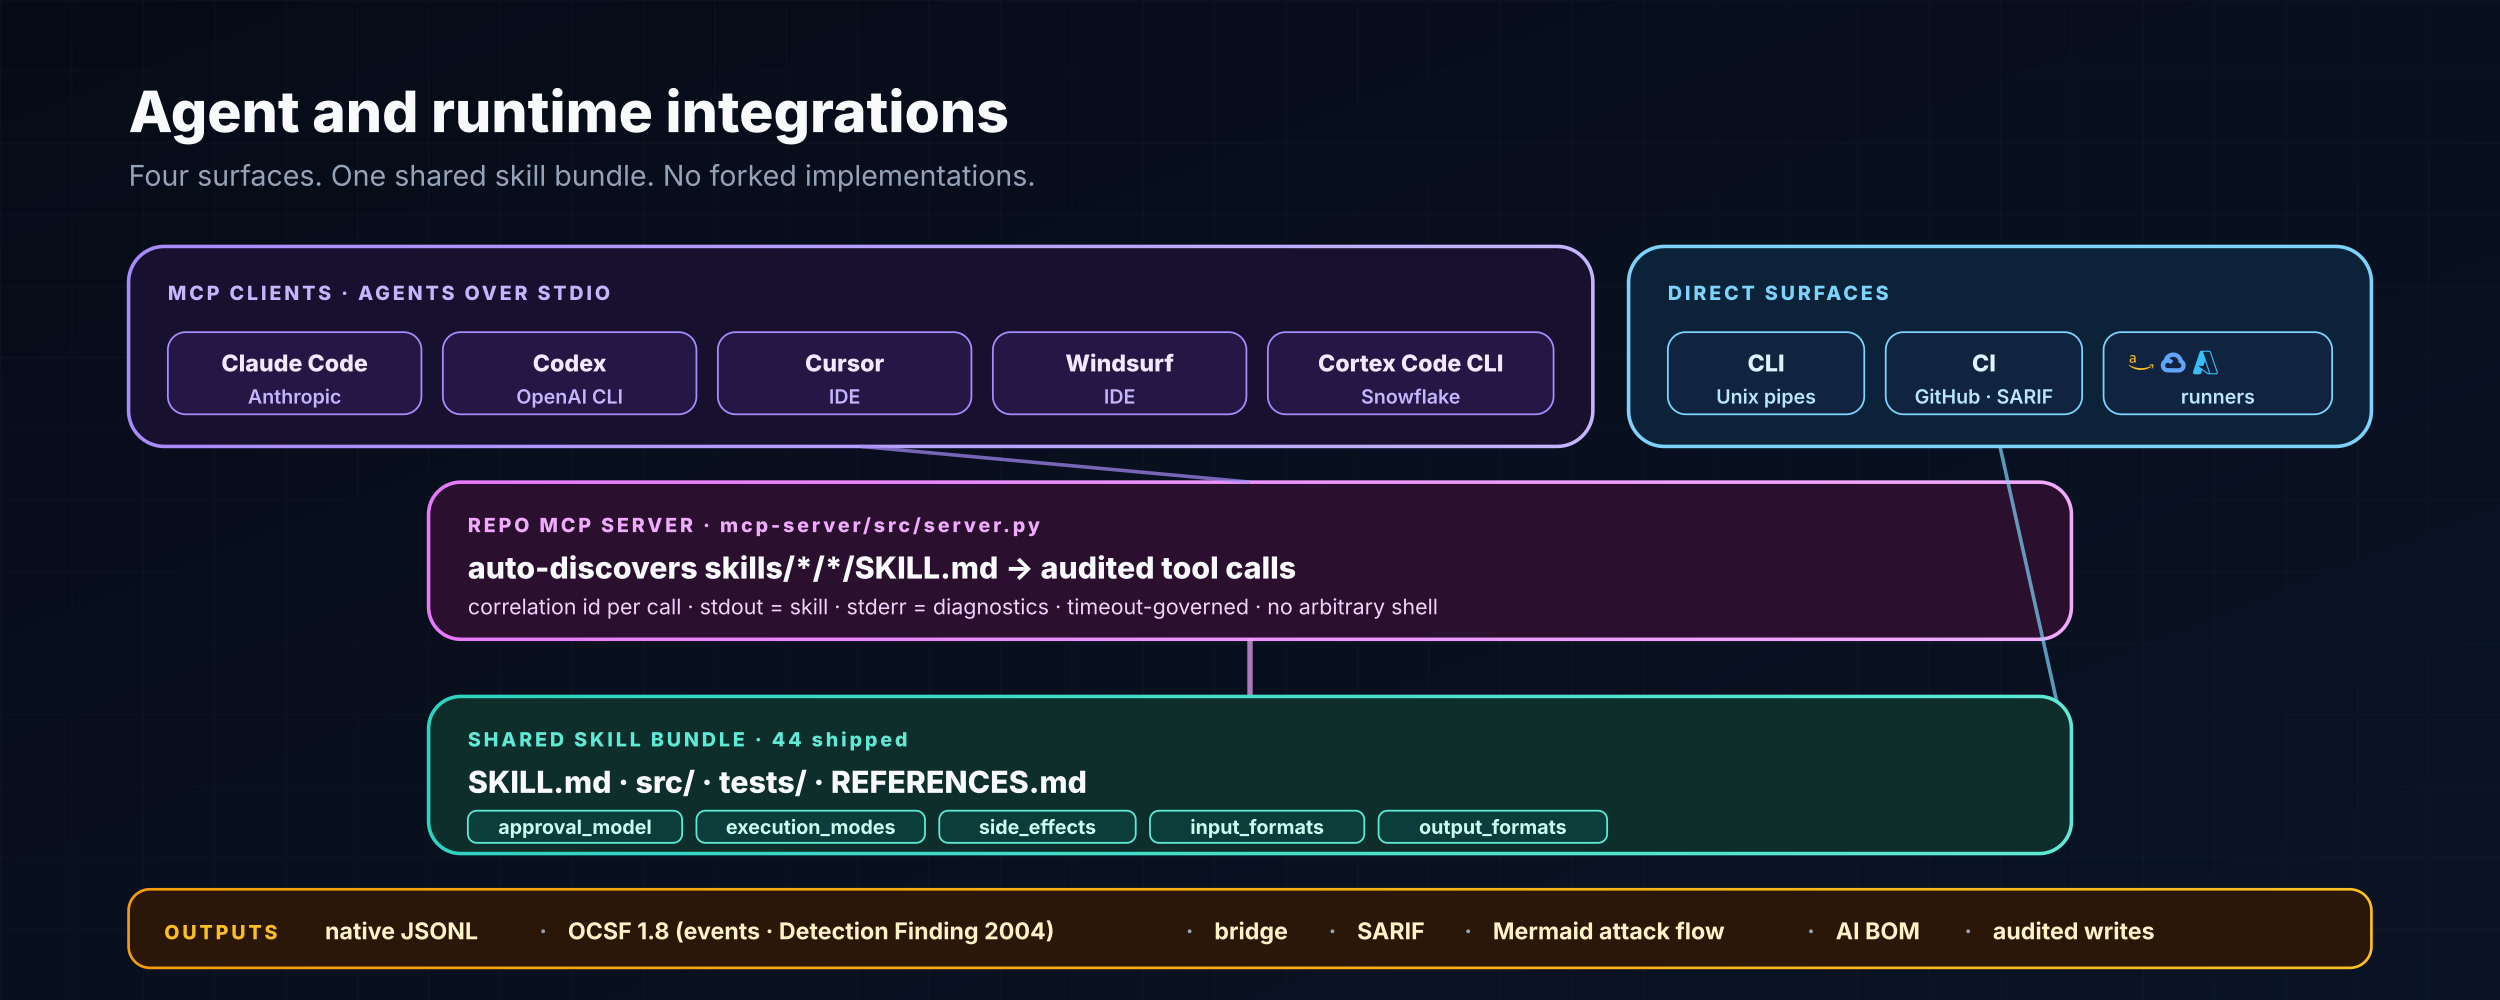
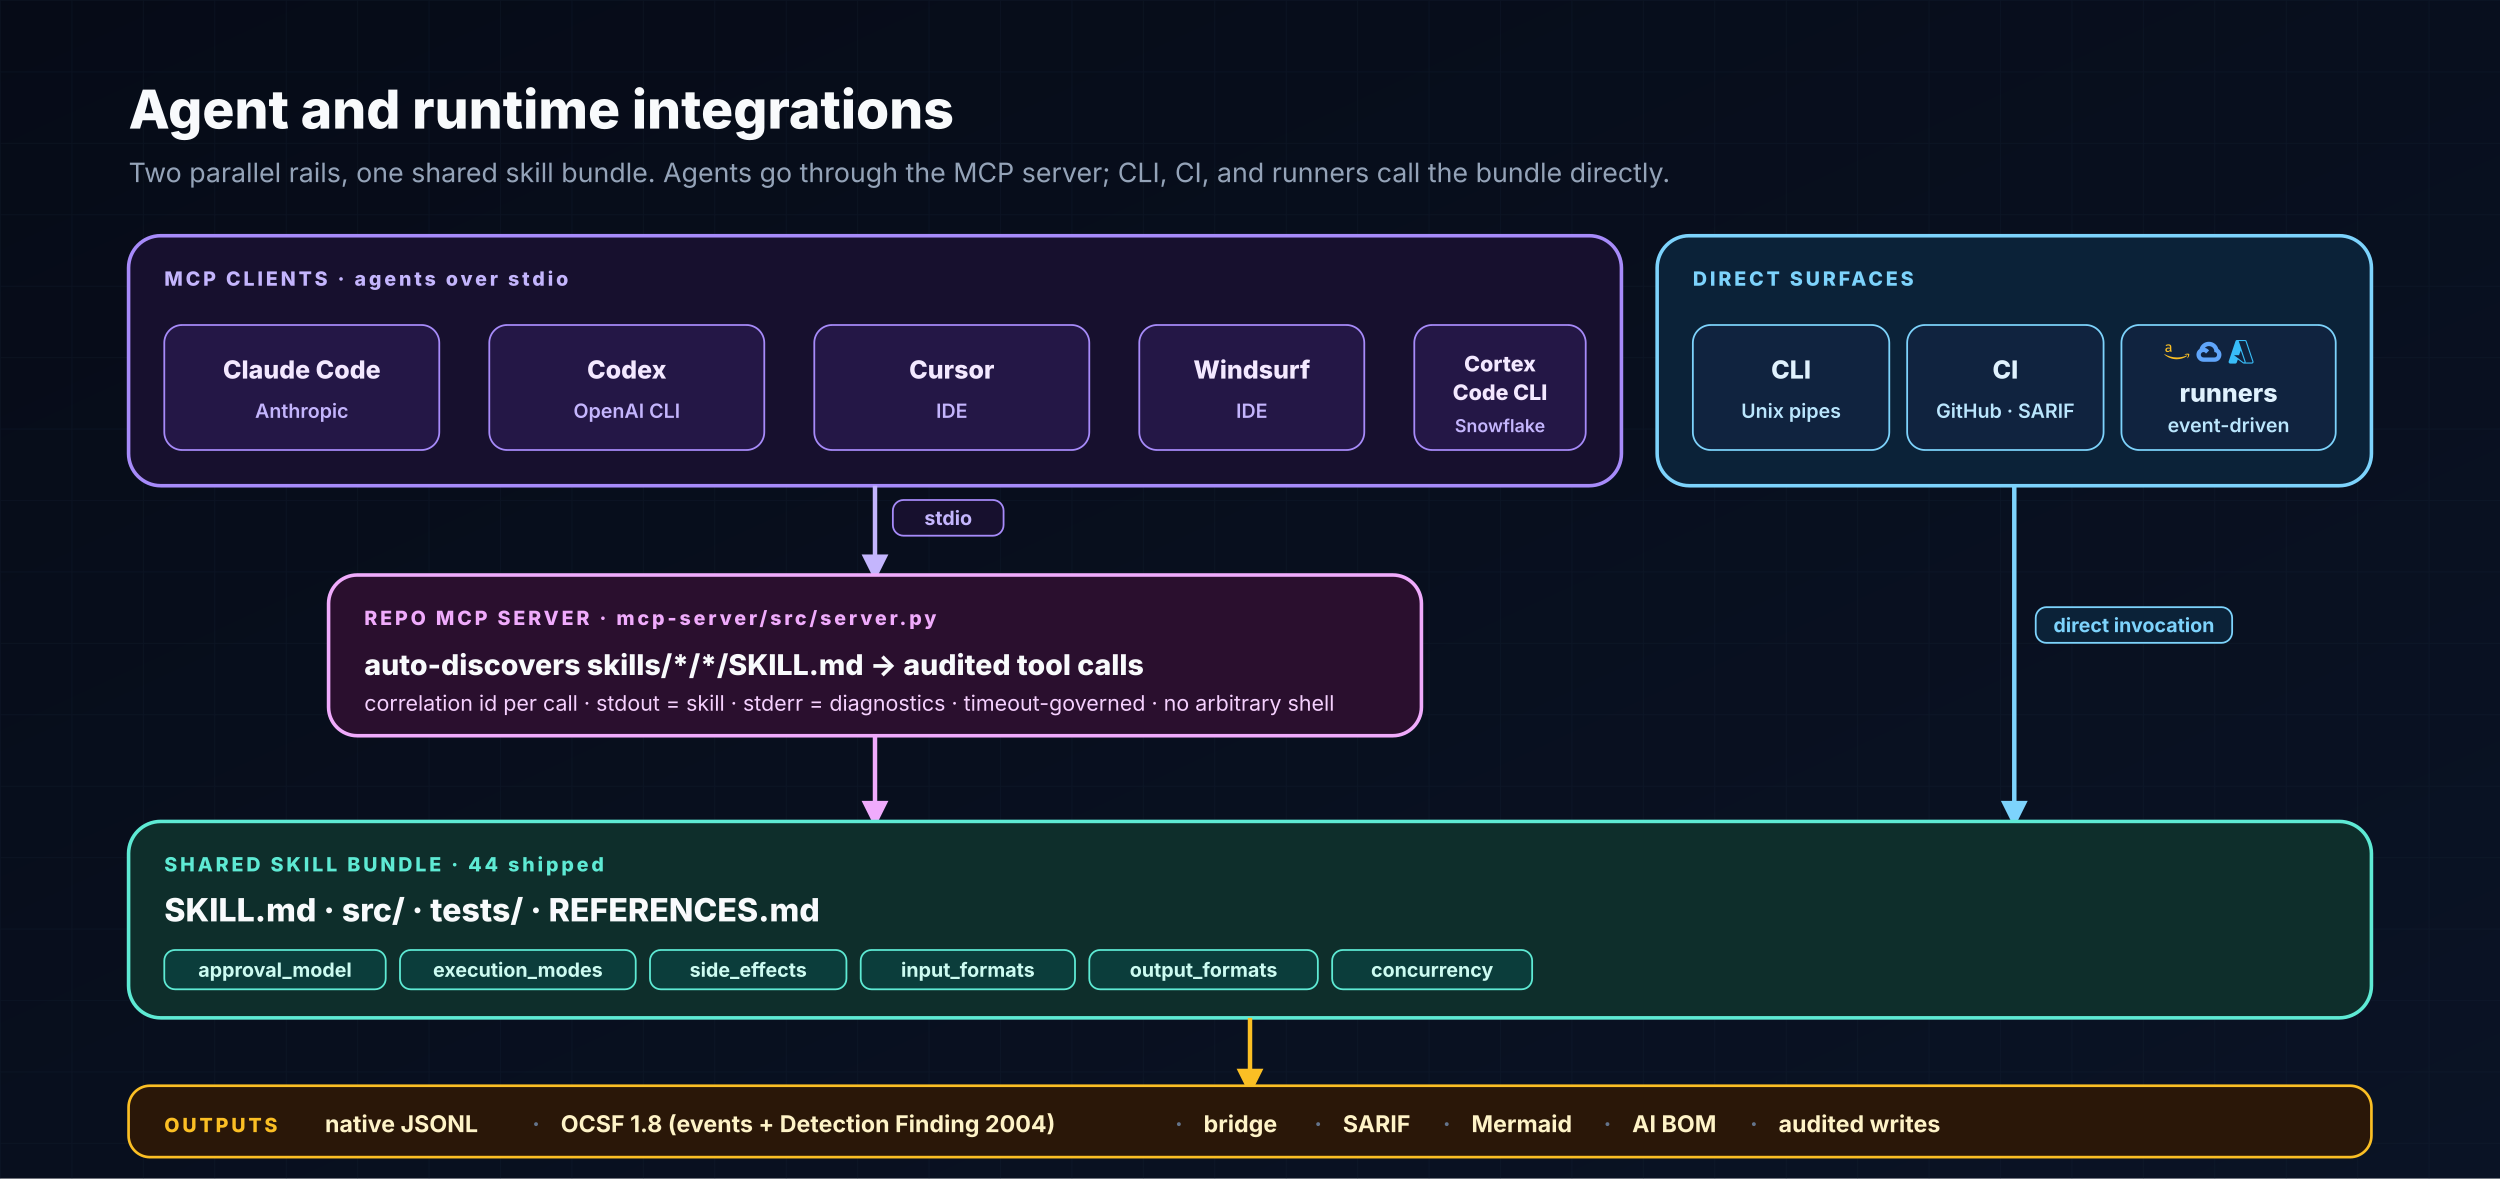
- <svg xmlns="http://www.w3.org/2000/svg" width="1400" height="560" viewBox="0 0 1400 560" role="img" aria-labelledby="title desc">
+ <svg xmlns="http://www.w3.org/2000/svg" width="1400" height="660" viewBox="0 0 1400 660" role="img" aria-labelledby="title desc">
  <defs>
    <linearGradient id="bg" x1="0" y1="0" x2="1" y2="1">
      <stop offset="0%" stop-color="#060b17" />
      <stop offset="100%" stop-color="#0a1325" />
    </linearGradient>
    <pattern id="grid" x="0" y="0" width="40" height="40" patternUnits="userSpaceOnUse">
      <path d="M40 0H0V40" fill="none" stroke="#1e293b" stroke-opacity="0.22" stroke-width="1" />
    </pattern>
-     <linearGradient id="clientStroke" x1="0" y1="0" x2="1" y2="0">
-       <stop offset="0%" stop-color="#a78bfa" />
-       <stop offset="100%" stop-color="#c4b5fd" />
-     </linearGradient>
-     <linearGradient id="mcpStroke" x1="0" y1="0" x2="1" y2="0">
-       <stop offset="0%" stop-color="#e879f9" />
-       <stop offset="100%" stop-color="#f0abfc" />
-     </linearGradient>
-     <linearGradient id="bundleStroke" x1="0" y1="0" x2="1" y2="0">
-       <stop offset="0%" stop-color="#2dd4bf" />
-       <stop offset="100%" stop-color="#5eead4" />
-     </linearGradient>
-     <linearGradient id="outStroke" x1="0" y1="0" x2="1" y2="0">
-       <stop offset="0%" stop-color="#f59e0b" />
-       <stop offset="100%" stop-color="#fbbf24" />
-     </linearGradient>
+     <marker id="arrowPurple" viewBox="0 0 10 10" refX="5" refY="5" markerWidth="6" markerHeight="6" orient="auto">
+       <path d="M 0 0 L 10 5 L 0 10 z" fill="#c4b5fd" />
+     </marker>
+     <marker id="arrowCyan" viewBox="0 0 10 10" refX="5" refY="5" markerWidth="6" markerHeight="6" orient="auto">
+       <path d="M 0 0 L 10 5 L 0 10 z" fill="#7dd3fc" />
+     </marker>
+     <marker id="arrowPink" viewBox="0 0 10 10" refX="5" refY="5" markerWidth="6" markerHeight="6" orient="auto">
+       <path d="M 0 0 L 10 5 L 0 10 z" fill="#f0abfc" />
+     </marker>
+     <marker id="arrowAmber" viewBox="0 0 10 10" refX="5" refY="5" markerWidth="6" markerHeight="6" orient="auto">
+       <path d="M 0 0 L 10 5 L 0 10 z" fill="#fbbf24" />
+     </marker>
    <symbol id="aws" viewBox="0 0 24 24">
      <path fill="#fbbf24" d="M6.763 10.036c0 .296.032.535.088.71.064.176.144.368.256.576.04.063.056.127.056.183 0 .08-.048.16-.152.24l-.503.335a.383.383 0 0 1-.208.072c-.08 0-.16-.04-.239-.112a2.47 2.47 0 0 1-.287-.375 6.18 6.18 0 0 1-.248-.471c-.622.734-1.405 1.101-2.347 1.101-.67 0-1.205-.191-1.596-.574-.391-.384-.59-.894-.59-1.533 0-.678.239-1.23.726-1.644.487-.415 1.133-.623 1.955-.623.272 0 .551.024.846.064.296.04.6.104.918.176v-.583c0-.607-.127-1.03-.375-1.277-.255-.248-.686-.367-1.3-.367-.28 0-.568.031-.863.103-.295.072-.583.16-.862.272a2.287 2.287 0 0 1-.28.104.488.488 0 0 1-.127.023c-.112 0-.168-.08-.168-.247v-.391c0-.128.016-.224.056-.28a.597.597 0 0 1 .224-.167c.279-.144.614-.264 1.005-.36a4.84 4.84 0 0 1 1.246-.151c.95 0 1.644.216 2.091.647.439.43.662 1.085.662 1.963v2.586zm-3.24 1.214c.263 0 .534-.048.822-.144.287-.096.543-.271.758-.51.128-.152.224-.32.272-.512.047-.191.08-.423.08-.694v-.335a6.66 6.66 0 0 0-.735-.136 6.02 6.02 0 0 0-.75-.048c-.535 0-.926.104-1.19.32-.263.215-.39.518-.39.917 0 .375.095.655.295.846.191.2.47.296.838.296zM21.698 16.207c-2.626 1.94-6.442 2.969-9.722 2.969-4.598 0-8.74-1.7-11.87-4.526-.247-.223-.024-.527.272-.351 3.384 1.963 7.559 3.153 11.877 3.153 2.914 0 6.114-.607 9.06-1.852.439-.2.814.287.383.607zM22.792 14.961c-.336-.43-2.22-.207-3.074-.103-.255.032-.295-.192-.063-.36 1.5-1.053 3.967-.75 4.254-.399.287.36-.08 2.826-1.485 4.007-.215.184-.423.088-.327-.151.32-.79 1.03-2.57.695-2.994z" />
    </symbol>
    <symbol id="gcp" viewBox="0 0 24 24">
      <path fill="#60a5fa" d="M12.19 2.38a9.344 9.344 0 0 0-9.234 6.893c.053-.02-.055.013 0 0-3.875 2.551-3.922 8.11-.247 10.941l.006-.007-.007.03a6.717 6.717 0 0 0 4.077 1.356h5.173l.03.03h5.192c6.687.053 9.376-8.605 3.835-12.35a9.365 9.365 0 0 0-2.821-4.552l-.043.043.006-.05A9.344 9.344 0 0 0 12.19 2.38zm-.358 4.146c1.244-.04 2.518.368 3.486 1.15a5.186 5.186 0 0 1 1.862 4.078v.518c3.53-.07 3.53 5.262 0 5.193h-5.193l-.008.009v-.04H6.785a2.59 2.59 0 0 1-1.067-.23h.001a2.597 2.597 0 1 1 3.437-3.437l3.013-3.012A6.747 6.747 0 0 0 8.11 8.24c.018-.01.04-.026.054-.023a5.186 5.186 0 0 1 3.67-1.69z" />
    </symbol>
    <symbol id="azure" viewBox="0 0 24 24">
      <path fill="#38bdf8" d="M22.379 23.343a1.62 1.62 0 0 0 1.536-2.14v.002L17.35 1.76A1.62 1.62 0 0 0 15.816.657H8.184A1.62 1.62 0 0 0 6.65 1.76L.086 21.204a1.62 1.62 0 0 0 1.536 2.139h4.741a1.62 1.62 0 0 0 1.535-1.103l.977-2.892 4.947 3.675c.28.208.618.32.966.32m-3.084-12.531 3.624 10.739a.54.54 0 0 1-.51.713v-.001h-.03a.54.54 0 0 1-.322-.106l-9.287-6.9h4.853m6.313 7.006c.116-.326.13-.694.007-1.058L9.79 1.76a1.722 1.722 0 0 0-.007-.02h6.034a.54.54 0 0 1 .512.366l6.562 19.445a.54.54 0 0 1-.338.684" />
    </symbol>
  </defs>
-   <rect width="1400" height="560" fill="url(#bg)" />
-   <rect width="1400" height="560" fill="url(#grid)" />
+   <rect width="1400" height="660" fill="url(#bg)" />
+   <rect width="1400" height="660" fill="url(#grid)" />
  <g font-family="Inter, Segoe UI, ui-sans-serif, Arial, sans-serif">
-     <text x="72" y="74" fill="#f8fafc" font-size="32" font-weight="800">Agent and runtime integrations</text>
-     <text x="72" y="104" fill="#94a3b8" font-size="16">Four surfaces. One shared skill bundle. No forked implementations.</text>
-     <g transform="translate(72,138)">
-       <rect x="0" y="0" width="820" height="112" rx="20" fill="#17102e" stroke="url(#clientStroke)" stroke-width="2" />
-       <text x="22" y="30" fill="#c4b5fd" font-size="11" font-weight="800" letter-spacing="1.6">MCP CLIENTS · AGENTS OVER STDIO</text>
+     <text x="72" y="72" fill="#f8fafc" font-size="30" font-weight="800">Agent and runtime integrations</text>
+     <text x="72" y="102" fill="#94a3b8" font-size="15">Two parallel rails, one shared skill bundle. Agents go through the MCP server; CLI, CI, and runners call the bundle directly.</text>
+     <g transform="translate(72,132)">
+       <rect x="0" y="0" width="836" height="140" rx="18" fill="#17102e" stroke="#a78bfa" stroke-width="2" />
+       <text x="20" y="28" fill="#c4b5fd" font-size="11" font-weight="800" letter-spacing="1.6">MCP CLIENTS · agents over stdio</text>
      <g font-size="13" font-weight="800" fill="#f3e8ff">
-         <rect x="22" y="48" width="142" height="46" rx="10" fill="#241746" stroke="#a78bfa" />
-         <text x="93" y="70" text-anchor="middle">Claude Code</text>
-         <text x="93" y="88" text-anchor="middle" fill="#c4b5fd" font-size="11" font-weight="600">Anthropic</text>
-         <rect x="176" y="48" width="142" height="46" rx="10" fill="#241746" stroke="#a78bfa" />
-         <text x="247" y="70" text-anchor="middle">Codex</text>
-         <text x="247" y="88" text-anchor="middle" fill="#c4b5fd" font-size="11" font-weight="600">OpenAI CLI</text>
-         <rect x="330" y="48" width="142" height="46" rx="10" fill="#241746" stroke="#a78bfa" />
-         <text x="401" y="70" text-anchor="middle">Cursor</text>
-         <text x="401" y="88" text-anchor="middle" fill="#c4b5fd" font-size="11" font-weight="600">IDE</text>
-         <rect x="484" y="48" width="142" height="46" rx="10" fill="#241746" stroke="#a78bfa" />
-         <text x="555" y="70" text-anchor="middle">Windsurf</text>
-         <text x="555" y="88" text-anchor="middle" fill="#c4b5fd" font-size="11" font-weight="600">IDE</text>
-         <rect x="638" y="48" width="160" height="46" rx="10" fill="#241746" stroke="#a78bfa" />
-         <text x="718" y="70" text-anchor="middle">Cortex Code CLI</text>
-         <text x="718" y="88" text-anchor="middle" fill="#c4b5fd" font-size="11" font-weight="600">Snowflake</text>
+         <g>
+           <rect x="20" y="50" width="154" height="70" rx="10" fill="#241746" stroke="#a78bfa" />
+           <text x="97" y="80" text-anchor="middle" font-size="14">Claude Code</text>
+           <text x="97" y="102" text-anchor="middle" fill="#c4b5fd" font-size="11" font-weight="600">Anthropic</text>
+         </g>
+         <g transform="translate(182,0)">
+           <rect x="20" y="50" width="154" height="70" rx="10" fill="#241746" stroke="#a78bfa" />
+           <text x="97" y="80" text-anchor="middle" font-size="14">Codex</text>
+           <text x="97" y="102" text-anchor="middle" fill="#c4b5fd" font-size="11" font-weight="600">OpenAI CLI</text>
+         </g>
+         <g transform="translate(364,0)">
+           <rect x="20" y="50" width="154" height="70" rx="10" fill="#241746" stroke="#a78bfa" />
+           <text x="97" y="80" text-anchor="middle" font-size="14">Cursor</text>
+           <text x="97" y="102" text-anchor="middle" fill="#c4b5fd" font-size="11" font-weight="600">IDE</text>
+         </g>
+         <g transform="translate(546,0)">
+           <rect x="20" y="50" width="126" height="70" rx="10" fill="#241746" stroke="#a78bfa" />
+           <text x="83" y="80" text-anchor="middle" font-size="14">Windsurf</text>
+           <text x="83" y="102" text-anchor="middle" fill="#c4b5fd" font-size="11" font-weight="600">IDE</text>
+         </g>
+         <g transform="translate(700,0)">
+           <rect x="20" y="50" width="96" height="70" rx="10" fill="#241746" stroke="#a78bfa" />
+           <text x="68" y="76" text-anchor="middle" font-size="12">Cortex</text>
+           <text x="68" y="92" text-anchor="middle" font-size="12">Code CLI</text>
+           <text x="68" y="110" text-anchor="middle" fill="#c4b5fd" font-size="10" font-weight="600">Snowflake</text>
+         </g>
      </g>
    </g>
-     <g transform="translate(912,138)">
-       <rect x="0" y="0" width="416" height="112" rx="20" fill="#0b2238" stroke="#7dd3fc" stroke-width="2" />
-       <text x="22" y="30" fill="#7dd3fc" font-size="11" font-weight="800" letter-spacing="1.6">DIRECT SURFACES</text>
+     <g transform="translate(928,132)">
+       <rect x="0" y="0" width="400" height="140" rx="18" fill="#0b2238" stroke="#7dd3fc" stroke-width="2" />
+       <text x="20" y="28" fill="#7dd3fc" font-size="11" font-weight="800" letter-spacing="1.6">DIRECT SURFACES</text>
      <g font-size="13" font-weight="800" fill="#e0f2fe">
-         <rect x="22" y="48" width="110" height="46" rx="10" fill="#10233f" stroke="#7dd3fc" />
-         <text x="77" y="70" text-anchor="middle">CLI</text>
-         <text x="77" y="88" text-anchor="middle" fill="#bae6fd" font-size="11" font-weight="600">Unix pipes</text>
-         <rect x="144" y="48" width="110" height="46" rx="10" fill="#10233f" stroke="#7dd3fc" />
-         <text x="199" y="70" text-anchor="middle">CI</text>
-         <text x="199" y="88" text-anchor="middle" fill="#bae6fd" font-size="11" font-weight="600">GitHub · SARIF</text>
-         <rect x="266" y="48" width="128" height="46" rx="10" fill="#10233f" stroke="#7dd3fc" />
-         <use href="#aws" x="280" y="58" width="14" height="14" />
-         <use href="#gcp" x="298" y="58" width="14" height="14" />
-         <use href="#azure" x="316" y="58" width="14" height="14" />
-         <text x="330" y="88" text-anchor="middle" fill="#bae6fd" font-size="11" font-weight="600">runners</text>
+         <g>
+           <rect x="20" y="50" width="110" height="70" rx="10" fill="#10233f" stroke="#7dd3fc" />
+           <text x="75" y="80" text-anchor="middle" font-size="14">CLI</text>
+           <text x="75" y="102" text-anchor="middle" fill="#bae6fd" font-size="11" font-weight="600">Unix pipes</text>
+         </g>
+         <g transform="translate(120,0)">
+           <rect x="20" y="50" width="110" height="70" rx="10" fill="#10233f" stroke="#7dd3fc" />
+           <text x="75" y="80" text-anchor="middle" font-size="14">CI</text>
+           <text x="75" y="102" text-anchor="middle" fill="#bae6fd" font-size="11" font-weight="600">GitHub · SARIF</text>
+         </g>
+         <g transform="translate(240,0)">
+           <rect x="20" y="50" width="120" height="70" rx="10" fill="#10233f" stroke="#7dd3fc" />
+           <use href="#aws" x="44" y="58" width="14" height="14" />
+           <use href="#gcp" x="62" y="58" width="14" height="14" />
+           <use href="#azure" x="80" y="58" width="14" height="14" />
+           <text x="80" y="93" text-anchor="middle" font-size="14">runners</text>
+           <text x="80" y="110" text-anchor="middle" fill="#bae6fd" font-size="11" font-weight="600">event-driven</text>
+         </g>
      </g>
    </g>
-     <g transform="translate(240,270)">
-       <rect x="0" y="0" width="920" height="88" rx="18" fill="#2a0f2e" stroke="url(#mcpStroke)" stroke-width="2" />
-       <text x="22" y="28" fill="#f0abfc" font-size="11" font-weight="800" letter-spacing="1.6">REPO MCP SERVER · mcp-server/src/server.py</text>
-       <text x="22" y="54" fill="#f8fafc" font-size="17" font-weight="800">auto-discovers skills/*/*/SKILL.md → audited tool calls</text>
-       <text x="22" y="74" fill="#f5d0fe" font-size="12">correlation id per call · stdout = skill · stderr = diagnostics · timeout-governed · no arbitrary shell</text>
+     <line x1="490" y1="272" x2="490" y2="318" stroke="#c4b5fd" stroke-width="2.5" marker-end="url(#arrowPurple)" />
+     <g font-size="11" font-weight="700" fill="#c4b5fd">
+       <rect x="500" y="280" width="62" height="20" rx="6" fill="#17102e" stroke="#a78bfa" />
+       <text x="531" y="294" text-anchor="middle">stdio</text>
    </g>
-     <g stroke-width="2" fill="none" opacity="0.7">
-       <path d="M482 250 L700 270" stroke="#a78bfa" />
-       <path d="M1120 250 L1160 430" stroke="#7dd3fc" />
-       <path d="M700 358 L700 390" stroke="#f0abfc" stroke-width="3" />
+     <line x1="1128" y1="272" x2="1128" y2="456" stroke="#7dd3fc" stroke-width="2.5" marker-end="url(#arrowCyan)" />
+     <g font-size="11" font-weight="700" fill="#7dd3fc">
+       <rect x="1140" y="340" width="110" height="20" rx="6" fill="#0b2238" stroke="#7dd3fc" />
+       <text x="1195" y="354" text-anchor="middle">direct invocation</text>
    </g>
-     <g transform="translate(240,390)">
-       <rect x="0" y="0" width="920" height="88" rx="18" fill="#0e2e2b" stroke="url(#bundleStroke)" stroke-width="2" />
-       <text x="22" y="28" fill="#5eead4" font-size="11" font-weight="800" letter-spacing="1.6">SHARED SKILL BUNDLE · 44 shipped</text>
-       <text x="22" y="54" fill="#f8fafc" font-size="17" font-weight="800">SKILL.md · src/ · tests/ · REFERENCES.md</text>
+     <g transform="translate(184,322)">
+       <rect x="0" y="0" width="612" height="90" rx="16" fill="#2a0f2e" stroke="#f0abfc" stroke-width="2" />
+       <text x="20" y="28" fill="#f0abfc" font-size="11" font-weight="800" letter-spacing="1.6">REPO MCP SERVER · mcp-server/src/server.py</text>
+       <text x="20" y="56" fill="#f8fafc" font-size="16" font-weight="800">auto-discovers skills/*/*/SKILL.md → audited tool calls</text>
+       <text x="20" y="76" fill="#f5d0fe" font-size="12">correlation id per call · stdout = skill · stderr = diagnostics · timeout-governed · no arbitrary shell</text>
+     </g>
+     <line x1="490" y1="412" x2="490" y2="456" stroke="#f0abfc" stroke-width="2.5" marker-end="url(#arrowPink)" />
+     <g transform="translate(72,460)">
+       <rect x="0" y="0" width="1256" height="110" rx="18" fill="#0e2e2b" stroke="#5eead4" stroke-width="2" />
+       <text x="20" y="28" fill="#5eead4" font-size="11" font-weight="800" letter-spacing="1.6">SHARED SKILL BUNDLE · 44 shipped</text>
+       <text x="20" y="56" fill="#f8fafc" font-size="18" font-weight="800">SKILL.md · src/ · tests/ · REFERENCES.md</text>
      <g font-size="11" font-weight="700" fill="#ccfbf1">
-         <rect x="22" y="64" width="120" height="18" rx="5" fill="#0b3d3b" stroke="#5eead4" />
-         <text x="82" y="77" text-anchor="middle">approval_model</text>
-         <rect x="150" y="64" width="128" height="18" rx="5" fill="#0b3d3b" stroke="#5eead4" />
-         <text x="214" y="77" text-anchor="middle">execution_modes</text>
-         <rect x="286" y="64" width="110" height="18" rx="5" fill="#0b3d3b" stroke="#5eead4" />
-         <text x="341" y="77" text-anchor="middle">side_effects</text>
-         <rect x="404" y="64" width="120" height="18" rx="5" fill="#0b3d3b" stroke="#5eead4" />
-         <text x="464" y="77" text-anchor="middle">input_formats</text>
-         <rect x="532" y="64" width="128" height="18" rx="5" fill="#0b3d3b" stroke="#5eead4" />
-         <text x="596" y="77" text-anchor="middle">output_formats</text>
+         <rect x="20" y="72" width="124" height="22" rx="6" fill="#0b3d3b" stroke="#5eead4" />
+         <text x="82" y="87" text-anchor="middle">approval_model</text>
+         <rect x="152" y="72" width="132" height="22" rx="6" fill="#0b3d3b" stroke="#5eead4" />
+         <text x="218" y="87" text-anchor="middle">execution_modes</text>
+         <rect x="292" y="72" width="110" height="22" rx="6" fill="#0b3d3b" stroke="#5eead4" />
+         <text x="347" y="87" text-anchor="middle">side_effects</text>
+         <rect x="410" y="72" width="120" height="22" rx="6" fill="#0b3d3b" stroke="#5eead4" />
+         <text x="470" y="87" text-anchor="middle">input_formats</text>
+         <rect x="538" y="72" width="128" height="22" rx="6" fill="#0b3d3b" stroke="#5eead4" />
+         <text x="602" y="87" text-anchor="middle">output_formats</text>
+         <rect x="674" y="72" width="112" height="22" rx="6" fill="#0b3d3b" stroke="#5eead4" />
+         <text x="730" y="87" text-anchor="middle">concurrency</text>
      </g>
    </g>
-     <g transform="translate(72,498)">
-       <rect x="0" y="0" width="1256" height="44" rx="12" fill="#2a1708" stroke="url(#outStroke)" stroke-width="1.5" />
-       <text x="20" y="28" fill="#fbbf24" font-size="11" font-weight="800" letter-spacing="1.6">OUTPUTS</text>
+     <line x1="700" y1="570" x2="700" y2="606" stroke="#fbbf24" stroke-width="2.5" marker-end="url(#arrowAmber)" />
+     <g transform="translate(72,608)">
+       <rect x="0" y="0" width="1256" height="40" rx="12" fill="#2a1708" stroke="#fbbf24" stroke-width="1.5" />
+       <text x="20" y="26" fill="#fbbf24" font-size="11" font-weight="800" letter-spacing="1.6">OUTPUTS</text>
      <g font-size="13" font-weight="700" fill="#fef3c7">
-         <text x="110" y="28">native JSONL</text>
-         <text x="230" y="28" fill="#94a3b8">·</text>
-         <text x="246" y="28">OCSF 1.8 (events · Detection Finding 2004)</text>
-         <text x="592" y="28" fill="#94a3b8">·</text>
-         <text x="608" y="28">bridge</text>
-         <text x="672" y="28" fill="#94a3b8">·</text>
-         <text x="688" y="28">SARIF</text>
-         <text x="748" y="28" fill="#94a3b8">·</text>
-         <text x="764" y="28">Mermaid attack flow</text>
-         <text x="940" y="28" fill="#94a3b8">·</text>
-         <text x="956" y="28">AI BOM</text>
-         <text x="1028" y="28" fill="#94a3b8">·</text>
-         <text x="1044" y="28">audited writes</text>
+         <text x="110" y="26">native JSONL</text>
+         <text x="226" y="26" fill="#64748b">·</text>
+         <text x="242" y="26">OCSF 1.8 (events + Detection Finding 2004)</text>
+         <text x="586" y="26" fill="#64748b">·</text>
+         <text x="602" y="26">bridge</text>
+         <text x="664" y="26" fill="#64748b">·</text>
+         <text x="680" y="26">SARIF</text>
+         <text x="736" y="26" fill="#64748b">·</text>
+         <text x="752" y="26">Mermaid</text>
+         <text x="826" y="26" fill="#64748b">·</text>
+         <text x="842" y="26">AI BOM</text>
+         <text x="908" y="26" fill="#64748b">·</text>
+         <text x="924" y="26">audited writes</text>
      </g>
    </g>
  </g>
</svg>
